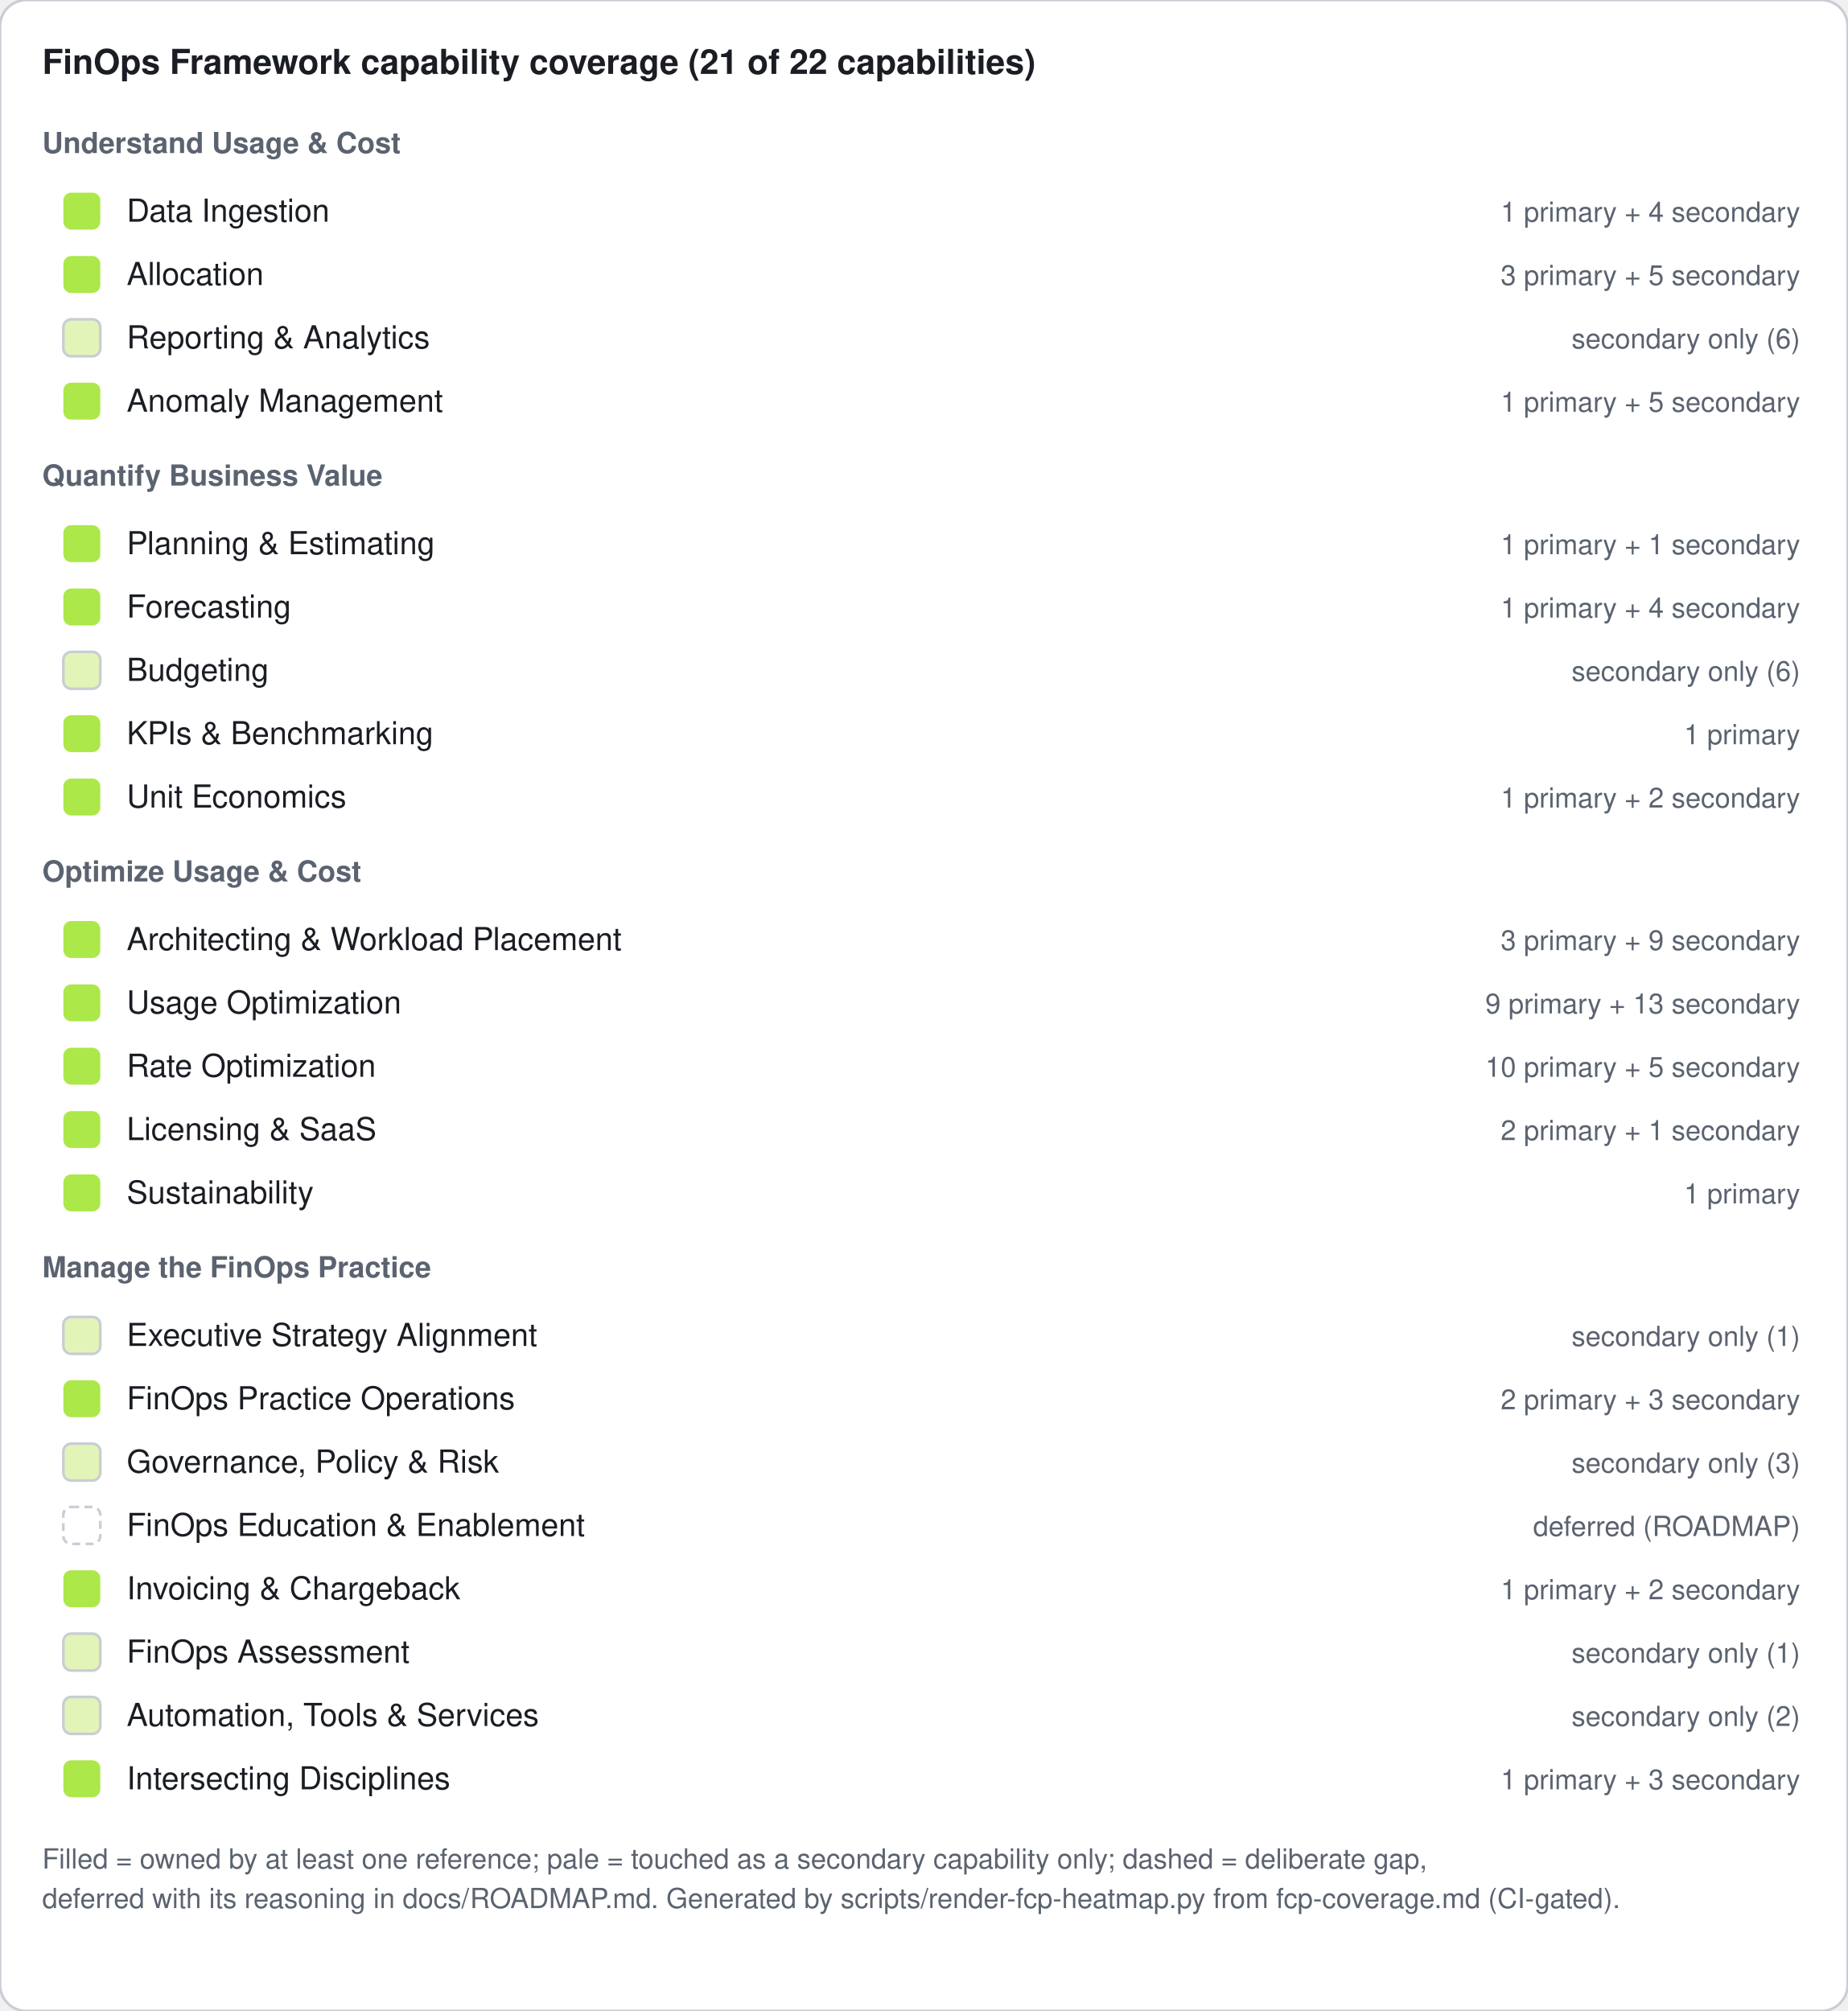
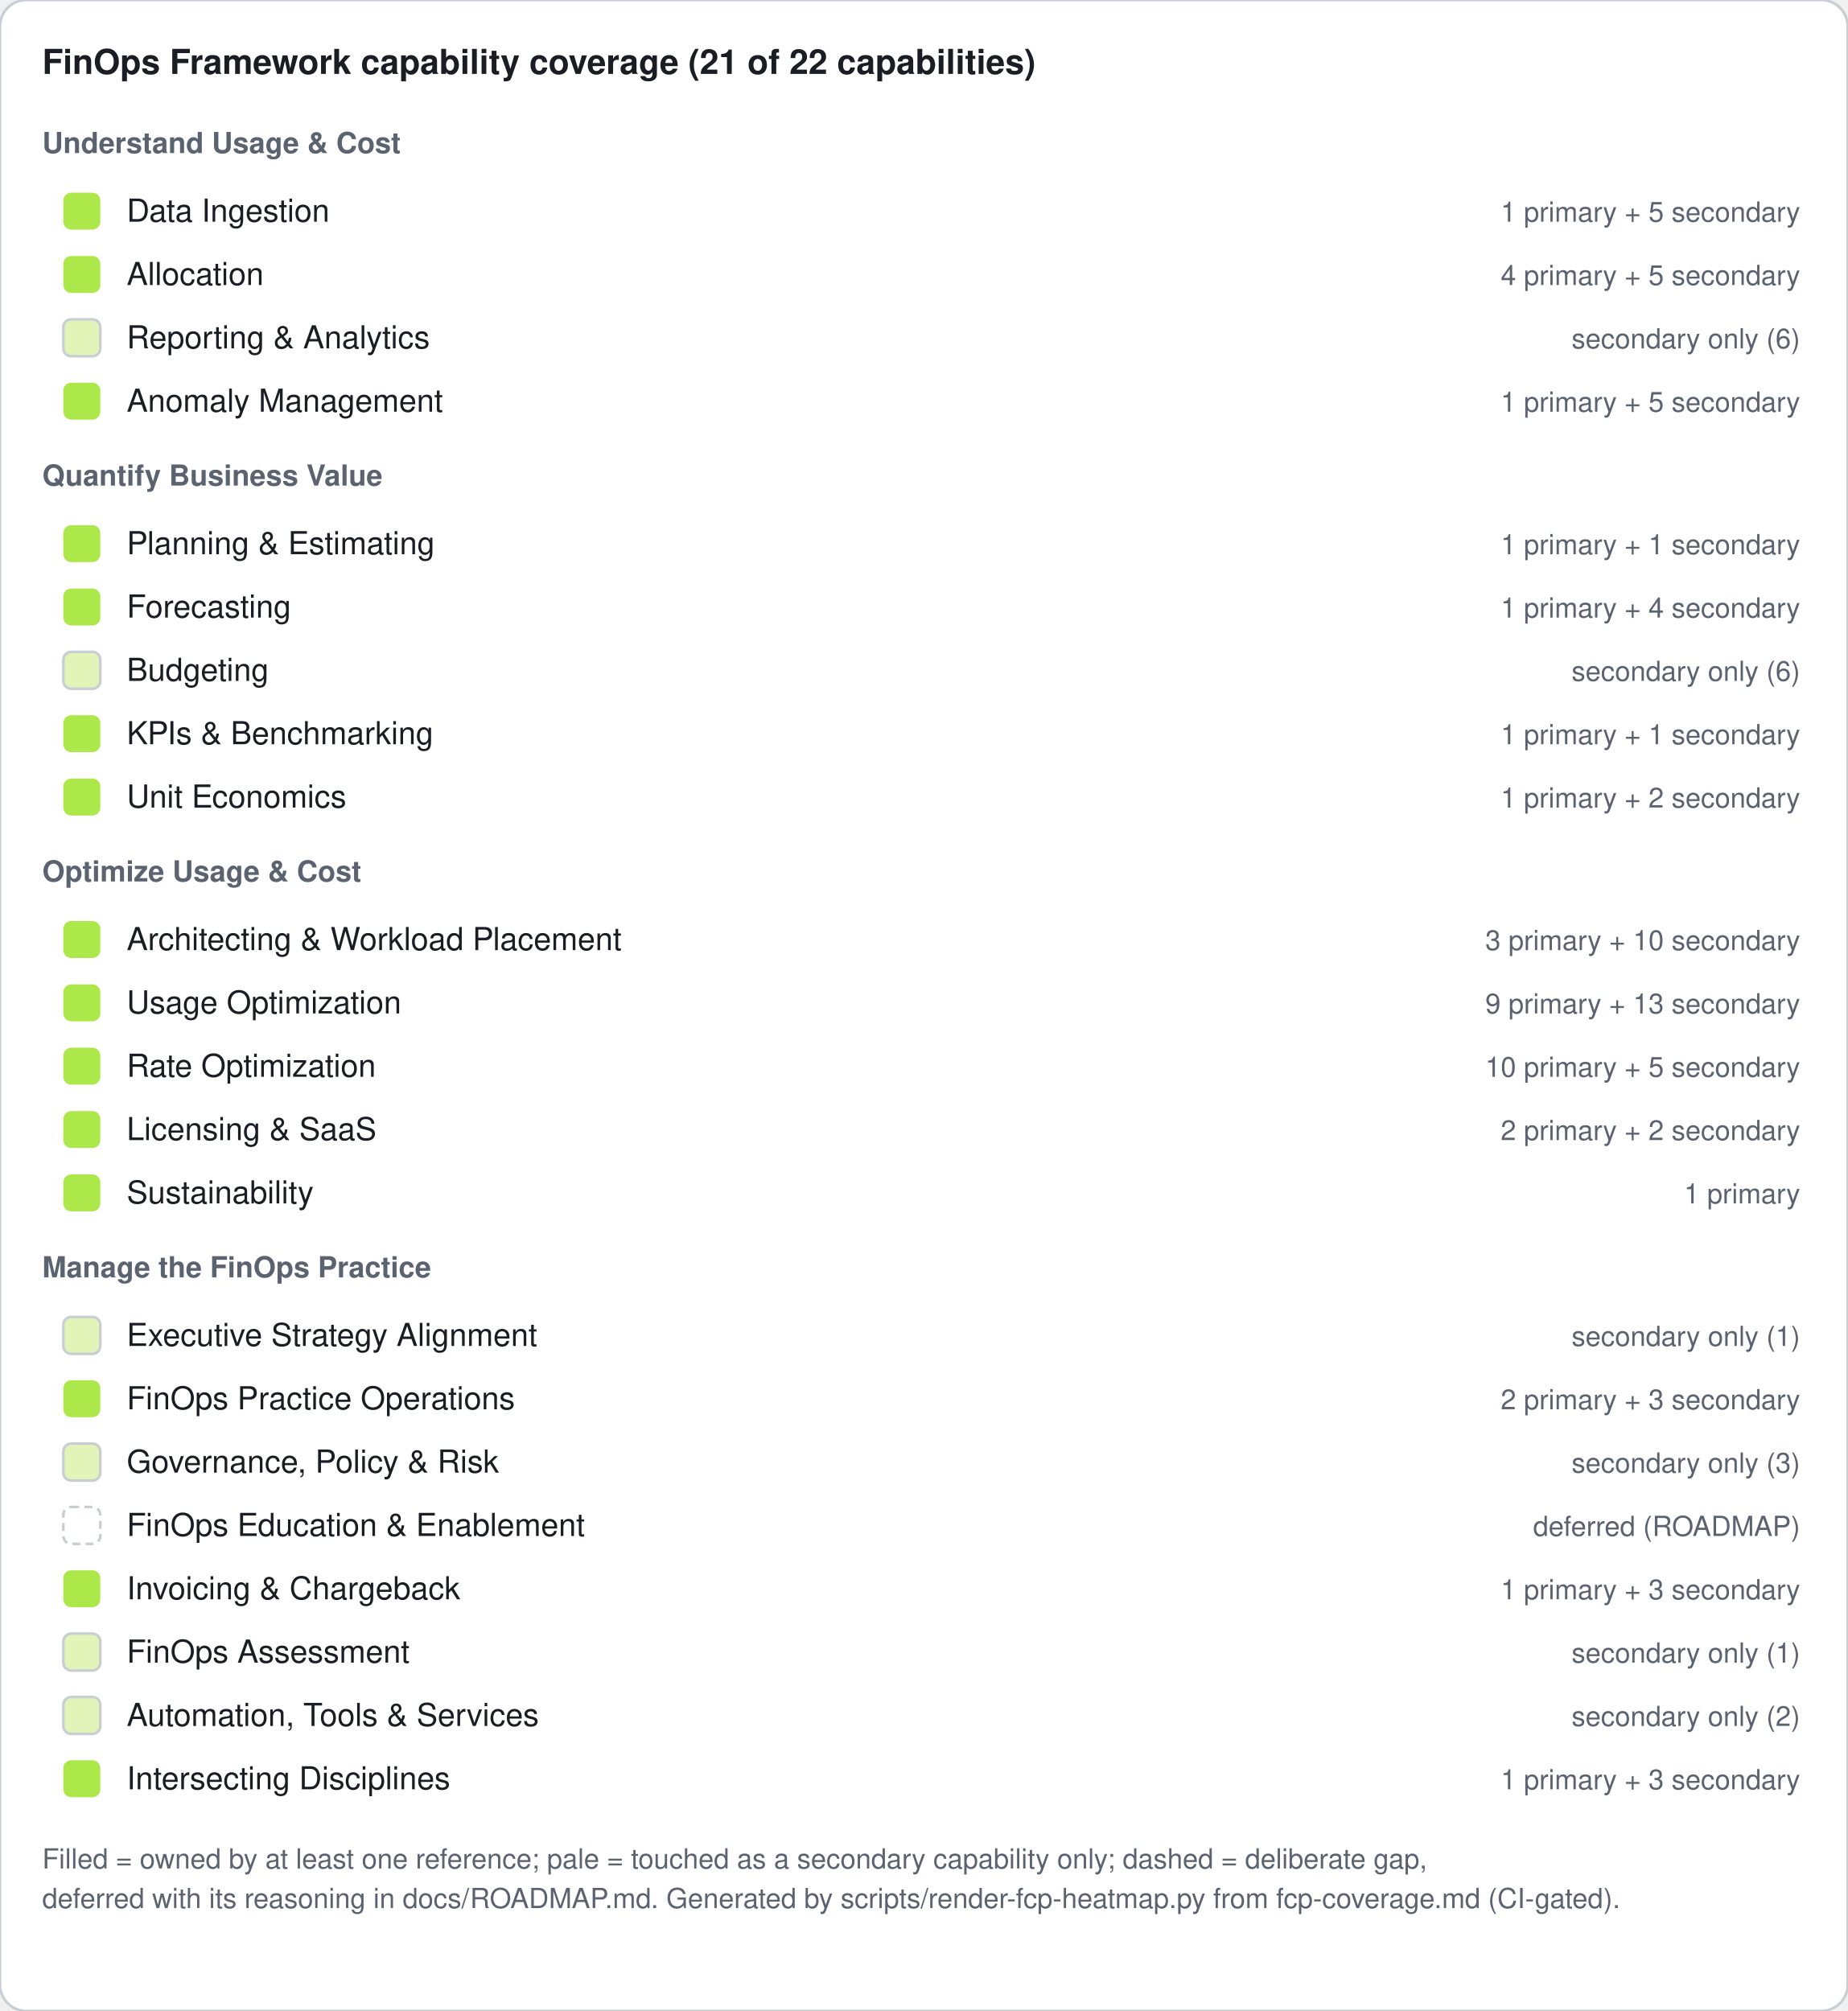
<svg xmlns="http://www.w3.org/2000/svg" width="700" height="762" viewBox="0 0 700 762" role="img" aria-label="FinOps Framework capability coverage: 21 of 22 capabilities covered by the reference library">
  <rect width="700" height="762" rx="10" fill="#ffffff" stroke="#c9cdd4" />
  <text x="16" y="28" font-family="Segoe UI, Helvetica, Arial, sans-serif" font-size="13" font-weight="600" fill="#1a1d23">FinOps Framework capability coverage (21 of 22 capabilities)</text>
  <text x="16" y="58" font-family="Segoe UI, Helvetica, Arial, sans-serif" font-size="11" font-weight="600" fill="#5b6370">Understand Usage &amp; Cost</text>
  <rect x="24" y="73" width="14" height="14" rx="3" fill="#ace849" />
  <text x="48" y="84" font-family="Segoe UI, Helvetica, Arial, sans-serif" font-size="12" fill="#1a1d23">Data Ingestion</text>
-   <text x="682" y="84" font-family="Segoe UI, Helvetica, Arial, sans-serif" font-size="10.5" fill="#5b6370" text-anchor="end">1 primary + 4 secondary</text>
+   <text x="682" y="84" font-family="Segoe UI, Helvetica, Arial, sans-serif" font-size="10.5" fill="#5b6370" text-anchor="end">1 primary + 5 secondary</text>
  <rect x="24" y="97" width="14" height="14" rx="3" fill="#ace849" />
  <text x="48" y="108" font-family="Segoe UI, Helvetica, Arial, sans-serif" font-size="12" fill="#1a1d23">Allocation</text>
-   <text x="682" y="108" font-family="Segoe UI, Helvetica, Arial, sans-serif" font-size="10.5" fill="#5b6370" text-anchor="end">3 primary + 5 secondary</text>
+   <text x="682" y="108" font-family="Segoe UI, Helvetica, Arial, sans-serif" font-size="10.5" fill="#5b6370" text-anchor="end">4 primary + 5 secondary</text>
  <rect x="24" y="121" width="14" height="14" rx="3" fill="#e2f4b8" stroke="#c9cdd4" />
  <text x="48" y="132" font-family="Segoe UI, Helvetica, Arial, sans-serif" font-size="12" fill="#1a1d23">Reporting &amp; Analytics</text>
  <text x="682" y="132" font-family="Segoe UI, Helvetica, Arial, sans-serif" font-size="10.5" fill="#5b6370" text-anchor="end">secondary only (6)</text>
  <rect x="24" y="145" width="14" height="14" rx="3" fill="#ace849" />
  <text x="48" y="156" font-family="Segoe UI, Helvetica, Arial, sans-serif" font-size="12" fill="#1a1d23">Anomaly Management</text>
  <text x="682" y="156" font-family="Segoe UI, Helvetica, Arial, sans-serif" font-size="10.5" fill="#5b6370" text-anchor="end">1 primary + 5 secondary</text>
  <text x="16" y="184" font-family="Segoe UI, Helvetica, Arial, sans-serif" font-size="11" font-weight="600" fill="#5b6370">Quantify Business Value</text>
  <rect x="24" y="199" width="14" height="14" rx="3" fill="#ace849" />
  <text x="48" y="210" font-family="Segoe UI, Helvetica, Arial, sans-serif" font-size="12" fill="#1a1d23">Planning &amp; Estimating</text>
  <text x="682" y="210" font-family="Segoe UI, Helvetica, Arial, sans-serif" font-size="10.5" fill="#5b6370" text-anchor="end">1 primary + 1 secondary</text>
  <rect x="24" y="223" width="14" height="14" rx="3" fill="#ace849" />
  <text x="48" y="234" font-family="Segoe UI, Helvetica, Arial, sans-serif" font-size="12" fill="#1a1d23">Forecasting</text>
  <text x="682" y="234" font-family="Segoe UI, Helvetica, Arial, sans-serif" font-size="10.5" fill="#5b6370" text-anchor="end">1 primary + 4 secondary</text>
  <rect x="24" y="247" width="14" height="14" rx="3" fill="#e2f4b8" stroke="#c9cdd4" />
  <text x="48" y="258" font-family="Segoe UI, Helvetica, Arial, sans-serif" font-size="12" fill="#1a1d23">Budgeting</text>
  <text x="682" y="258" font-family="Segoe UI, Helvetica, Arial, sans-serif" font-size="10.5" fill="#5b6370" text-anchor="end">secondary only (6)</text>
  <rect x="24" y="271" width="14" height="14" rx="3" fill="#ace849" />
  <text x="48" y="282" font-family="Segoe UI, Helvetica, Arial, sans-serif" font-size="12" fill="#1a1d23">KPIs &amp; Benchmarking</text>
-   <text x="682" y="282" font-family="Segoe UI, Helvetica, Arial, sans-serif" font-size="10.5" fill="#5b6370" text-anchor="end">1 primary</text>
+   <text x="682" y="282" font-family="Segoe UI, Helvetica, Arial, sans-serif" font-size="10.5" fill="#5b6370" text-anchor="end">1 primary + 1 secondary</text>
  <rect x="24" y="295" width="14" height="14" rx="3" fill="#ace849" />
  <text x="48" y="306" font-family="Segoe UI, Helvetica, Arial, sans-serif" font-size="12" fill="#1a1d23">Unit Economics</text>
  <text x="682" y="306" font-family="Segoe UI, Helvetica, Arial, sans-serif" font-size="10.5" fill="#5b6370" text-anchor="end">1 primary + 2 secondary</text>
  <text x="16" y="334" font-family="Segoe UI, Helvetica, Arial, sans-serif" font-size="11" font-weight="600" fill="#5b6370">Optimize Usage &amp; Cost</text>
  <rect x="24" y="349" width="14" height="14" rx="3" fill="#ace849" />
  <text x="48" y="360" font-family="Segoe UI, Helvetica, Arial, sans-serif" font-size="12" fill="#1a1d23">Architecting &amp; Workload Placement</text>
-   <text x="682" y="360" font-family="Segoe UI, Helvetica, Arial, sans-serif" font-size="10.5" fill="#5b6370" text-anchor="end">3 primary + 9 secondary</text>
+   <text x="682" y="360" font-family="Segoe UI, Helvetica, Arial, sans-serif" font-size="10.5" fill="#5b6370" text-anchor="end">3 primary + 10 secondary</text>
  <rect x="24" y="373" width="14" height="14" rx="3" fill="#ace849" />
  <text x="48" y="384" font-family="Segoe UI, Helvetica, Arial, sans-serif" font-size="12" fill="#1a1d23">Usage Optimization</text>
  <text x="682" y="384" font-family="Segoe UI, Helvetica, Arial, sans-serif" font-size="10.5" fill="#5b6370" text-anchor="end">9 primary + 13 secondary</text>
  <rect x="24" y="397" width="14" height="14" rx="3" fill="#ace849" />
  <text x="48" y="408" font-family="Segoe UI, Helvetica, Arial, sans-serif" font-size="12" fill="#1a1d23">Rate Optimization</text>
  <text x="682" y="408" font-family="Segoe UI, Helvetica, Arial, sans-serif" font-size="10.5" fill="#5b6370" text-anchor="end">10 primary + 5 secondary</text>
  <rect x="24" y="421" width="14" height="14" rx="3" fill="#ace849" />
  <text x="48" y="432" font-family="Segoe UI, Helvetica, Arial, sans-serif" font-size="12" fill="#1a1d23">Licensing &amp; SaaS</text>
-   <text x="682" y="432" font-family="Segoe UI, Helvetica, Arial, sans-serif" font-size="10.5" fill="#5b6370" text-anchor="end">2 primary + 1 secondary</text>
+   <text x="682" y="432" font-family="Segoe UI, Helvetica, Arial, sans-serif" font-size="10.5" fill="#5b6370" text-anchor="end">2 primary + 2 secondary</text>
  <rect x="24" y="445" width="14" height="14" rx="3" fill="#ace849" />
  <text x="48" y="456" font-family="Segoe UI, Helvetica, Arial, sans-serif" font-size="12" fill="#1a1d23">Sustainability</text>
  <text x="682" y="456" font-family="Segoe UI, Helvetica, Arial, sans-serif" font-size="10.5" fill="#5b6370" text-anchor="end">1 primary</text>
  <text x="16" y="484" font-family="Segoe UI, Helvetica, Arial, sans-serif" font-size="11" font-weight="600" fill="#5b6370">Manage the FinOps Practice</text>
  <rect x="24" y="499" width="14" height="14" rx="3" fill="#e2f4b8" stroke="#c9cdd4" />
  <text x="48" y="510" font-family="Segoe UI, Helvetica, Arial, sans-serif" font-size="12" fill="#1a1d23">Executive Strategy Alignment</text>
  <text x="682" y="510" font-family="Segoe UI, Helvetica, Arial, sans-serif" font-size="10.5" fill="#5b6370" text-anchor="end">secondary only (1)</text>
  <rect x="24" y="523" width="14" height="14" rx="3" fill="#ace849" />
  <text x="48" y="534" font-family="Segoe UI, Helvetica, Arial, sans-serif" font-size="12" fill="#1a1d23">FinOps Practice Operations</text>
  <text x="682" y="534" font-family="Segoe UI, Helvetica, Arial, sans-serif" font-size="10.5" fill="#5b6370" text-anchor="end">2 primary + 3 secondary</text>
  <rect x="24" y="547" width="14" height="14" rx="3" fill="#e2f4b8" stroke="#c9cdd4" />
  <text x="48" y="558" font-family="Segoe UI, Helvetica, Arial, sans-serif" font-size="12" fill="#1a1d23">Governance, Policy &amp; Risk</text>
  <text x="682" y="558" font-family="Segoe UI, Helvetica, Arial, sans-serif" font-size="10.5" fill="#5b6370" text-anchor="end">secondary only (3)</text>
  <rect x="24" y="571" width="14" height="14" rx="3" fill="#ffffff" stroke="#c9cdd4" stroke-dasharray="3 2" />
  <text x="48" y="582" font-family="Segoe UI, Helvetica, Arial, sans-serif" font-size="12" fill="#1a1d23">FinOps Education &amp; Enablement</text>
  <text x="682" y="582" font-family="Segoe UI, Helvetica, Arial, sans-serif" font-size="10.5" fill="#5b6370" text-anchor="end">deferred (ROADMAP)</text>
  <rect x="24" y="595" width="14" height="14" rx="3" fill="#ace849" />
  <text x="48" y="606" font-family="Segoe UI, Helvetica, Arial, sans-serif" font-size="12" fill="#1a1d23">Invoicing &amp; Chargeback</text>
-   <text x="682" y="606" font-family="Segoe UI, Helvetica, Arial, sans-serif" font-size="10.5" fill="#5b6370" text-anchor="end">1 primary + 2 secondary</text>
+   <text x="682" y="606" font-family="Segoe UI, Helvetica, Arial, sans-serif" font-size="10.5" fill="#5b6370" text-anchor="end">1 primary + 3 secondary</text>
  <rect x="24" y="619" width="14" height="14" rx="3" fill="#e2f4b8" stroke="#c9cdd4" />
  <text x="48" y="630" font-family="Segoe UI, Helvetica, Arial, sans-serif" font-size="12" fill="#1a1d23">FinOps Assessment</text>
  <text x="682" y="630" font-family="Segoe UI, Helvetica, Arial, sans-serif" font-size="10.5" fill="#5b6370" text-anchor="end">secondary only (1)</text>
  <rect x="24" y="643" width="14" height="14" rx="3" fill="#e2f4b8" stroke="#c9cdd4" />
  <text x="48" y="654" font-family="Segoe UI, Helvetica, Arial, sans-serif" font-size="12" fill="#1a1d23">Automation, Tools &amp; Services</text>
  <text x="682" y="654" font-family="Segoe UI, Helvetica, Arial, sans-serif" font-size="10.5" fill="#5b6370" text-anchor="end">secondary only (2)</text>
  <rect x="24" y="667" width="14" height="14" rx="3" fill="#ace849" />
  <text x="48" y="678" font-family="Segoe UI, Helvetica, Arial, sans-serif" font-size="12" fill="#1a1d23">Intersecting Disciplines</text>
  <text x="682" y="678" font-family="Segoe UI, Helvetica, Arial, sans-serif" font-size="10.5" fill="#5b6370" text-anchor="end">1 primary + 3 secondary</text>
  <text x="16" y="708" font-family="Segoe UI, Helvetica, Arial, sans-serif" font-size="10.5" fill="#5b6370">Filled = owned by at least one reference; pale = touched as a secondary capability only; dashed = deliberate gap,</text>
  <text x="16" y="723" font-family="Segoe UI, Helvetica, Arial, sans-serif" font-size="10.5" fill="#5b6370">deferred with its reasoning in docs/ROADMAP.md. Generated by scripts/render-fcp-heatmap.py from fcp-coverage.md (CI-gated).</text>
</svg>
